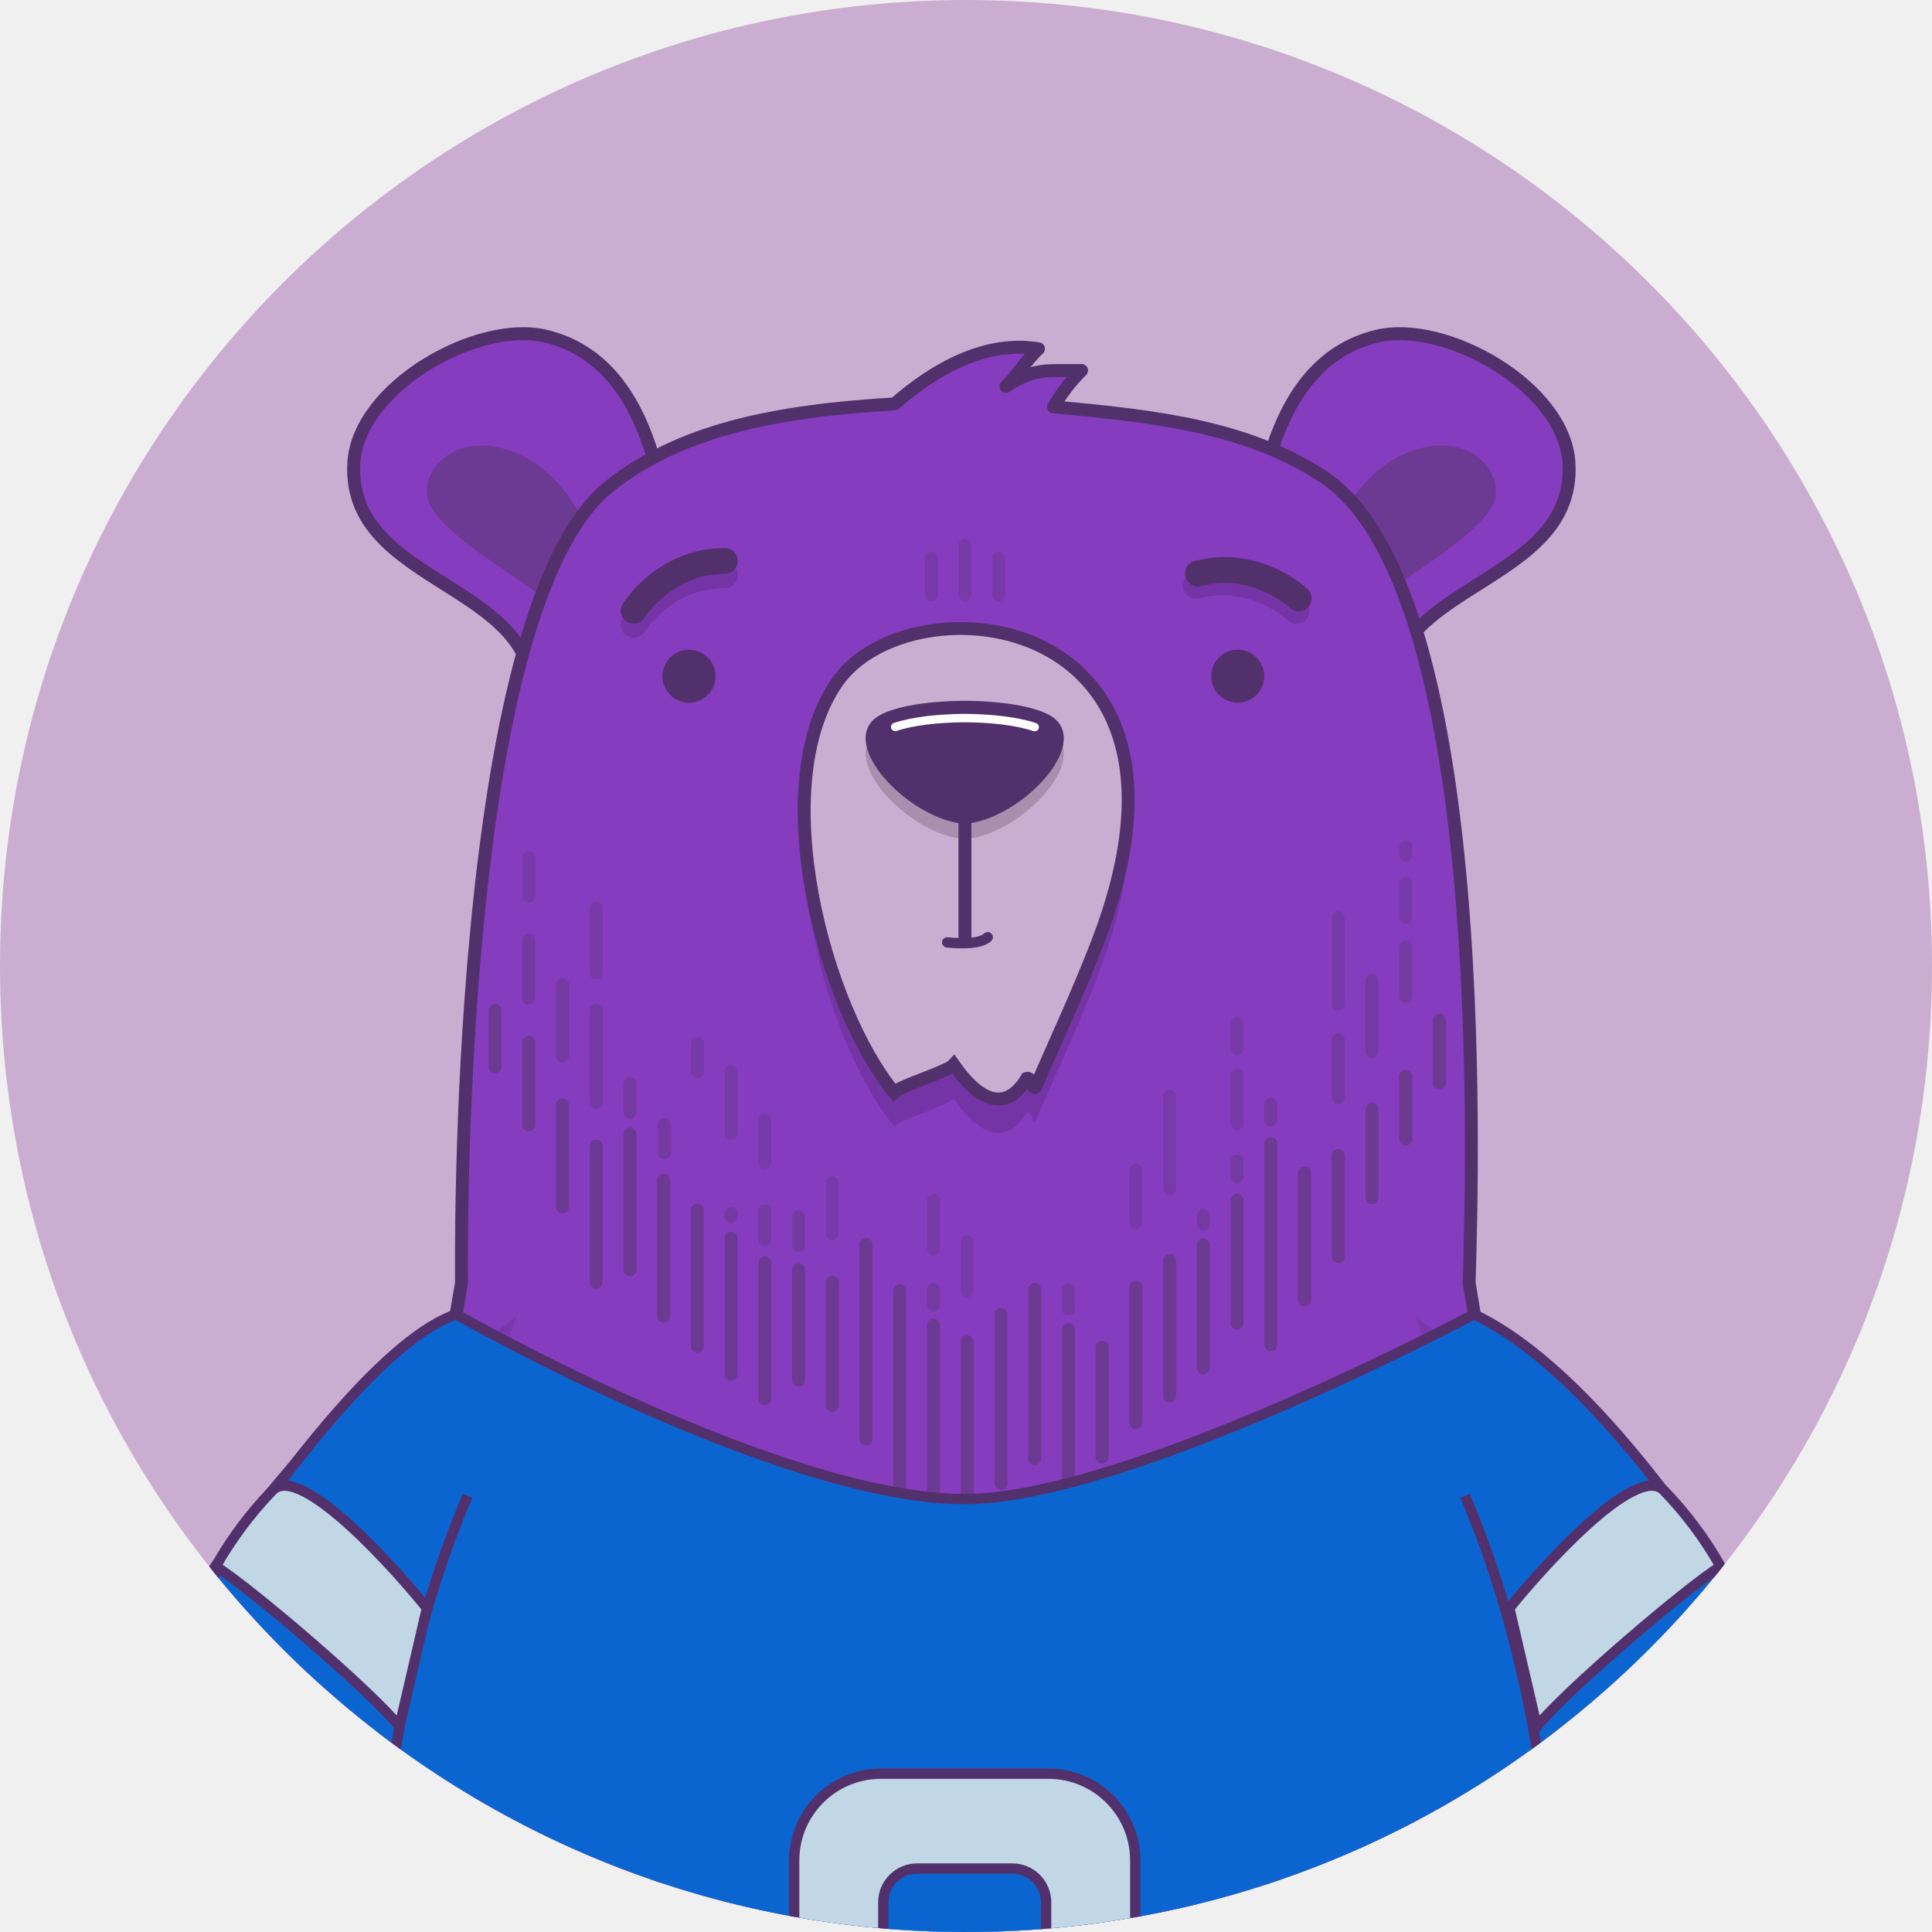
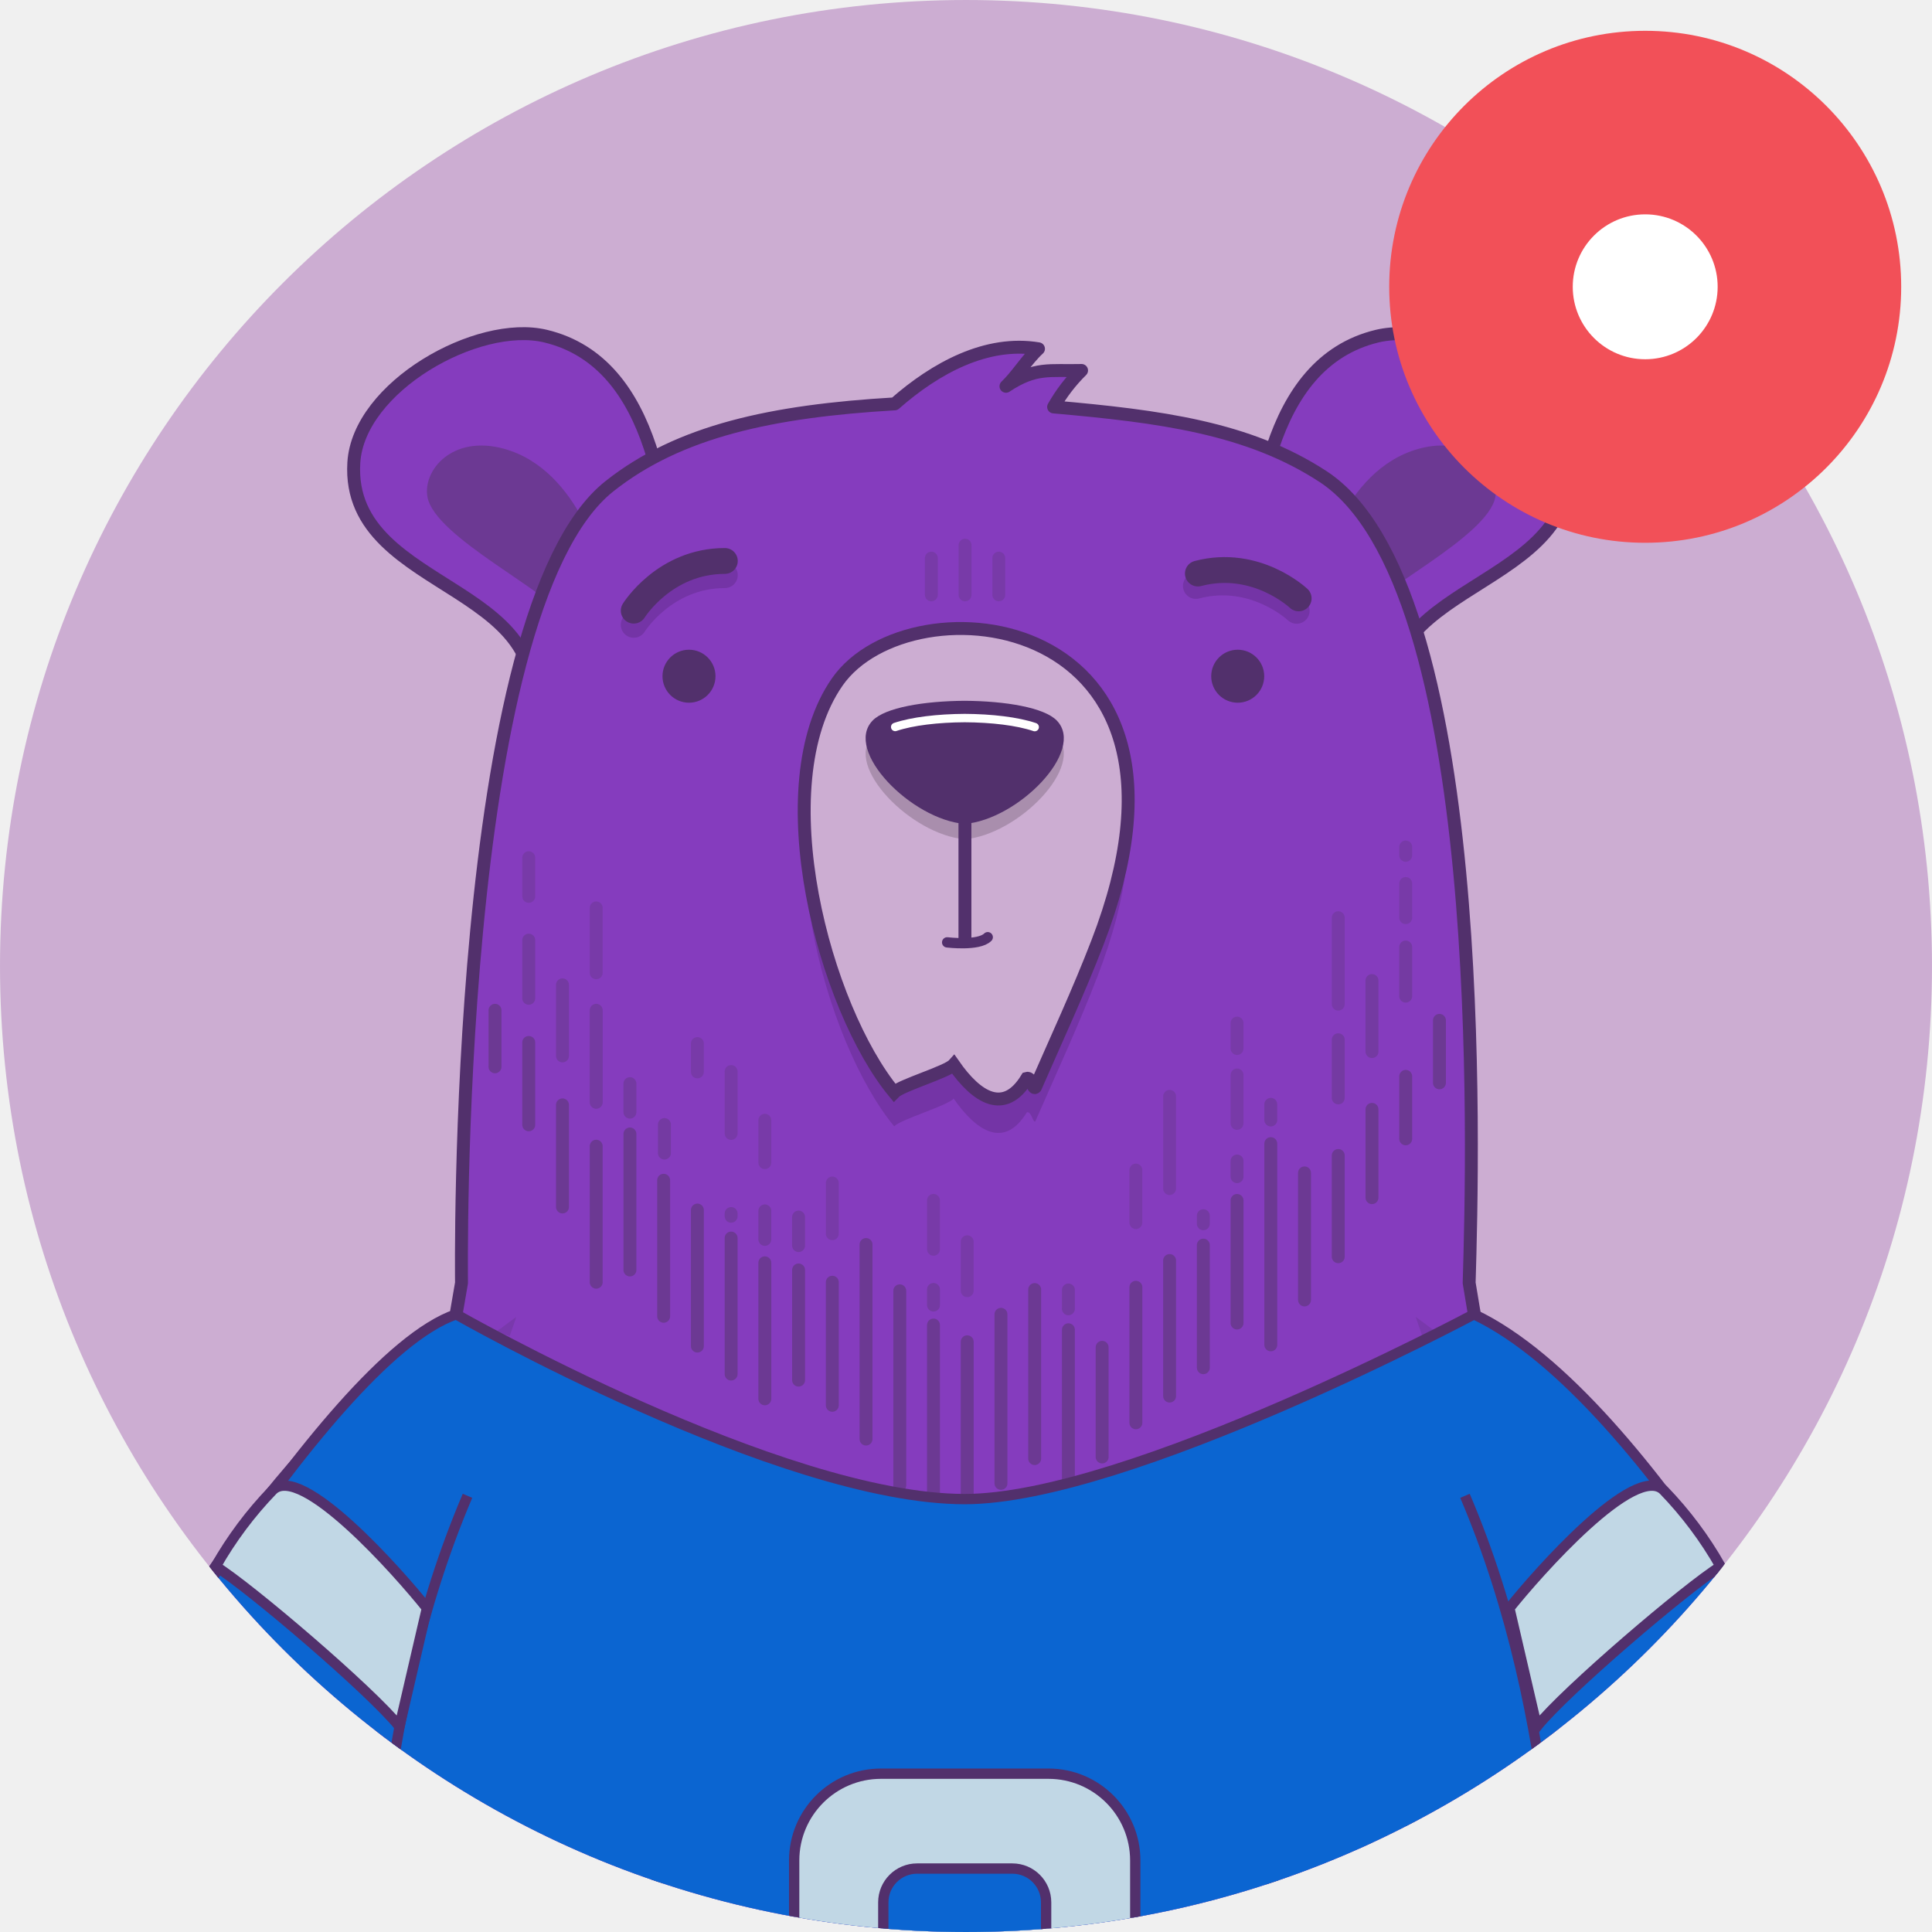
<svg xmlns="http://www.w3.org/2000/svg" viewBox="0 0 400 400">
  <defs>
    <clipPath id="clip-path">
      <circle id="SVGID" cx="200" cy="200" r="199.999" fill="none" />
    </clipPath>
  </defs>
  <g style="isolation:isolate">
    <g id="teambear">
      <g clip-path="url(#clip-path)">
        <circle cx="200" cy="200" r="199.999" fill="#ccadd2" />
        <g id="_basic_Bear" data-name="#basic Bear">
          <g id="Body">
            <path d="M108.009,154.019c13.111-33.872-36.466-30.047-34.754-58.228,0.953-15.695,25.6-29.589,39.7-26.2,23.222,5.571,25.364,36.875,27.155,56.344" fill="#853cbe" stroke="#52306c" stroke-linecap="round" stroke-linejoin="round" stroke-width="2.675" />
            <path d="M124.937,118.756s-4.6-21.416-20.575-25.84C93.626,89.945,87.487,97.407,88.5,102.9c1.536,8.338,25.423,19.595,28.848,25.433" fill="#5b3777" opacity="0.6" />
            <path d="M290.079,154.019c-13.11-33.872,36.465-30.047,34.756-58.228-0.954-15.695-25.6-29.589-39.7-26.2-23.221,5.571-25.363,36.875-27.154,56.344" fill="#853cbe" stroke="#52306c" stroke-linecap="round" stroke-linejoin="round" stroke-width="2.675" />
            <path d="M273.151,118.756s4.6-21.416,20.574-25.84c10.738-2.97,16.875,4.492,15.865,9.984-1.536,8.338-25.424,19.595-28.848,25.433" fill="#5b3777" opacity="0.6" />
            <path d="M338.428,489.786c5.44,97.832-20.436,122.5-28.3,162.427-0.444,8.487.192,30.755,0.192,30.755H251.345l-1.566-39.808c0-35.775-49.733-33.757-49.733-33.757s-49.615-2.018-49.615,33.707l-1.57,39.809H89.893s0.637-22.268.194-30.756c-7.87-39.928-33.75-64.6-28.308-162.426,3.846-69.082,25.966-178.794,25.966-178.794l7.807-45.335s-1.88-139.192,30.631-164.945c14.454-11.451,33.7-15.556,59.057-17.048,8.474-7.455,19.064-13.191,29.767-11.4-2.344,2.133-4.494,5.652-6.731,7.758,6.167-4.068,8.891-3.1,15.65-3.274a34.445,34.445,0,0,0-5.786,7.552c22.02,1.944,40.3,4.3,55.773,14.409,34.269,22.4,31.074,139.993,30.259,166.952,0,0,5.141,31.26,8.176,45.335,7.771,36,22.122,109.711,25.965,178.794" fill="#853cbe" stroke="#52306c" stroke-linecap="round" stroke-linejoin="round" stroke-width="2.675" />
            <path d="M199.733,324.825c-18.726,0-65.315-3.357-65.315,93.612,0,109.674,23.188,178.135,65.317,178.135s65.318-68.461,65.318-178.135C265.053,321.467,218.457,324.825,199.733,324.825Z" fill="#ccadd2" opacity="0.2" />
            <path d="M199.733,324.825c-18.726,0-65.315-3.357-65.315,93.612,0,109.674,23.188,178.135,65.317,178.135s65.318-68.461,65.318-178.135C265.053,321.467,218.457,324.825,199.733,324.825Z" fill="none" stroke="#52306c" stroke-miterlimit="10" stroke-width="2.675" />
          </g>
          <g id="R_Arm" data-name="R Arm">
            <path d="M317.764,608.074c-18.829,15.472-28.239-7.823-15.3-19.518a42.565,42.565,0,0,1-2.049-7.07c-19.6-3.335-13.894-23.838.642-35.247,4.855-33.847,23.78-78.828,22.228-131.171-1.726-57.961-6.381-81.509-17.286-105.14l-12.9-37.282c4.869,3.654,9.571,6.9,14.334,10.289l4.822,28.006s22.122,109.711,25.967,178.794c3.931,70.706-8.494,103.192-18.66,130.847C314.316,616.8,318.842,608.578,317.764,608.074Z" fill="#231f20" opacity="0.12" />
            <polygon points="305.497 272.647 283.875 280.493 303.464 309.929 318.367 301.653 305.497 272.647" fill="#853cbe" />
            <path d="M305.5,272.647c20.93,18.641,38.216,26.661,77.188,96.915a11.036,11.036,0,0,1,8.487,10.449,10.2,10.2,0,0,1-1.346,4.983c0.912,2.118,1.829,4.219,2.713,6.393,18.451,45.4,24.894,117.4,11.206,160.744-4.637,14.67-10.86,26.205-17.906,35.066-7.107,33.3-34.109,40.54-32.525,22.462-1.389.362-.1,0.653-1.47,0.881-6.779,22.967-30.993,11.235-22.884-2.466-0.972-.421.75-0.875-0.16-1.379-18.077,20.973-32.251-6.444-18.077-15.808-0.728-2.22-3.144-6.906-3.566-9.4-16.516-3.335-11.711-23.838.542-35.247,4.09-33.847,16.152-78.828,14.843-131.171-1.451-57.961-9.884-81.509-19.077-105.14" fill="#853cbe" stroke="#52306c" stroke-linecap="round" stroke-linejoin="round" stroke-width="2.831" />
          </g>
          <g id="L_Arm" data-name="L Arm">
            <path d="M82.236,608.074c18.831,15.472,28.239-7.823,15.3-19.518a42.555,42.555,0,0,0,2.049-7.07c19.6-3.335,13.895-23.838-.644-35.247-4.854-33.847-23.779-78.828-22.225-131.171C78.438,357.108,83.093,333.56,94,309.929l12.9-37.282c-4.869,3.654-9.571,6.9-14.335,10.289l-4.821,28.006S65.626,420.654,61.78,489.737c-3.933,70.706,8.492,103.192,18.659,130.847C85.684,616.8,81.158,608.578,82.236,608.074Z" fill="#231f20" opacity="0.12" />
            <polygon points="94.502 272.647 116.126 280.493 96.537 309.929 81.632 301.653 94.502 272.647" fill="#853cbe" />
            <path d="M96.537,309.929c-9.193,23.63-17.626,47.179-19.078,105.14C76.151,467.412,88.21,512.393,92.3,546.24c12.25,11.409,17.059,31.913.54,35.247-0.421,2.494-2.837,7.18-3.566,9.4,14.174,9.364,0,36.78-18.076,15.808-0.908.5,0.812,0.958-.159,1.379,8.108,13.7-16.1,25.433-22.884,2.466-1.372-.228-0.082-0.519-1.473-0.881C48.27,627.736,21.267,620.5,14.161,587.2,7.115,578.336.892,566.8-3.746,552.131c-13.688-43.344-7.246-115.34,11.208-160.744,0.882-2.174,1.8-4.274,2.711-6.393a10.2,10.2,0,0,1-1.345-4.983,11.035,11.035,0,0,1,8.486-10.449c38.973-70.254,56.259-78.274,77.188-96.915" fill="#853cbe" stroke="#52306c" stroke-linecap="round" stroke-linejoin="round" stroke-width="2.831" />
          </g>
          <g id="Face">
            <path d="M131.207,129.365s6.356-10.287,18.863-10.287" fill="none" stroke="#231f20" stroke-linecap="round" stroke-linejoin="round" stroke-width="5.35" opacity="0.15" style="mix-blend-mode:multiply" />
            <path d="M131.207,126.428s6.356-10.287,18.863-10.287" fill="none" stroke="#52306c" stroke-linecap="round" stroke-linejoin="round" stroke-width="5.35" />
            <path d="M268.462,126.461s-8.77-8.328-20.865-5.146" fill="none" stroke="#231f20" stroke-linecap="round" stroke-linejoin="round" stroke-width="5.35" opacity="0.15" style="mix-blend-mode:multiply" />
            <path d="M268.873,123.886s-8.769-8.328-20.865-5.144" fill="none" stroke="#52306c" stroke-linecap="round" stroke-linejoin="round" stroke-width="5.35" />
            <circle cx="142.648" cy="140.004" r="5.085" fill="#52306c" stroke="#52306c" stroke-miterlimit="10" stroke-width="0.802" />
            <circle cx="256.256" cy="140.004" r="5.085" fill="#52306c" stroke="#52306c" stroke-miterlimit="10" stroke-width="0.802" />
            <path d="M173.37,148.18c15.107-21.65,80.647-15.3,53.836,54.015-3.89,10.1-8.51,20.023-12.841,29.935-0.466.542-.81-2.119-1.761-1.847-4.625,7.586-10.328,4.107-15.159-2.83-1.341,1.505-10.913,4.274-12.31,5.742C170.757,215.807,158.256,169.831,173.37,148.18Z" fill="#231f20" opacity="0.15" style="mix-blend-mode:multiply" />
            <path d="M173.37,141.159c15.107-21.65,80.647-15.3,53.836,54.015-3.89,10.1-8.51,20.023-12.841,29.935-0.466.543-.81-2.118-1.761-1.847-4.625,7.587-10.328,4.106-15.159-2.829-1.341,1.5-10.913,4.273-12.31,5.742C170.757,208.786,158.256,162.81,173.37,141.159Z" fill="#ccadd2" stroke="#52306c" stroke-miterlimit="10" stroke-width="2.675" />
            <g opacity="0.2" style="mix-blend-mode:multiply">
              <path d="M218.8,152.355c-2.59-2.68-10.569-4.039-19.066-4.091-8.5.052-16.474,1.411-19.067,4.091-6.04,6.244,8.051,20.512,19.067,21.4C210.751,172.867,224.841,158.6,218.8,152.355Z" fill="#231f20" />
            </g>
            <path d="M218.8,149.183c-2.59-2.679-10.569-4.04-19.066-4.09-8.5.05-16.474,1.411-19.067,4.09-6.04,6.242,8.051,20.51,19.067,21.4C210.751,169.693,224.841,155.425,218.8,149.183Z" fill="#52306c" />
            <path d="M214.226,150.537c-3.593-1.217-8.925-1.838-14.488-1.87-5.523.031-10.816,0.642-14.4,1.845" fill="none" stroke="#fff" stroke-linecap="round" stroke-linejoin="round" stroke-width="1.739" />
            <path d="M196.1,195.108s6.528,0.805,8.4-1.069" fill="none" stroke="#52306c" stroke-linecap="round" stroke-linejoin="round" stroke-width="2.136" />
            <line x1="199.78" y1="194.659" x2="199.78" y2="170.584" fill="none" stroke="#52306c" stroke-linecap="round" stroke-linejoin="round" stroke-width="2.675" />
            <g opacity="0.6">
              <line x1="102.486" y1="209.168" x2="102.486" y2="220.871" fill="#808285" stroke="#5b3777" stroke-linecap="round" stroke-linejoin="round" stroke-width="2.675" />
              <line x1="109.469" y1="215.827" x2="109.469" y2="232.879" fill="#808285" stroke="#5b3777" stroke-linecap="round" stroke-linejoin="round" stroke-width="2.675" />
              <line x1="116.455" y1="228.754" x2="116.455" y2="249.888" fill="#808285" stroke="#5b3777" stroke-linecap="round" stroke-linejoin="round" stroke-width="2.675" />
              <line x1="123.437" y1="237.307" x2="123.437" y2="265.469" fill="#808285" stroke="#5b3777" stroke-linecap="round" stroke-linejoin="round" stroke-width="2.675" />
              <line x1="130.42" y1="234.773" x2="130.42" y2="262.935" fill="#808285" stroke="#5b3777" stroke-linecap="round" stroke-linejoin="round" stroke-width="2.675" />
              <line x1="137.403" y1="244.36" x2="137.403" y2="272.521" fill="#808285" stroke="#5b3777" stroke-linecap="round" stroke-linejoin="round" stroke-width="2.675" />
              <line x1="144.387" y1="250.53" x2="144.387" y2="278.692" fill="#808285" stroke="#5b3777" stroke-linecap="round" stroke-linejoin="round" stroke-width="2.675" />
              <line x1="151.371" y1="256.326" x2="151.371" y2="284.486" fill="#808285" stroke="#5b3777" stroke-linecap="round" stroke-linejoin="round" stroke-width="2.675" />
              <line x1="158.352" y1="261.452" x2="158.352" y2="289.611" fill="#808285" stroke="#5b3777" stroke-linecap="round" stroke-linejoin="round" stroke-width="2.675" />
              <line x1="165.336" y1="262.935" x2="165.336" y2="285.742" fill="#808285" stroke="#5b3777" stroke-linecap="round" stroke-linejoin="round" stroke-width="2.675" />
              <line x1="172.321" y1="265.469" x2="172.321" y2="290.953" fill="#808285" stroke="#5b3777" stroke-linecap="round" stroke-linejoin="round" stroke-width="2.675" />
              <line x1="179.304" y1="257.663" x2="179.304" y2="297.944" fill="#808285" stroke="#5b3777" stroke-linecap="round" stroke-linejoin="round" stroke-width="2.675" />
              <line x1="186.287" y1="267.25" x2="186.287" y2="307.528" fill="#808285" stroke="#5b3777" stroke-linecap="round" stroke-linejoin="round" stroke-width="2.675" />
              <line x1="193.269" y1="274.338" x2="193.269" y2="314.618" fill="#808285" stroke="#5b3777" stroke-linecap="round" stroke-linejoin="round" stroke-width="2.675" />
              <line x1="200.252" y1="277.803" x2="200.252" y2="312.8" fill="#808285" stroke="#5b3777" stroke-linecap="round" stroke-linejoin="round" stroke-width="2.675" />
              <line x1="207.238" y1="272.114" x2="207.238" y2="307.111" fill="#808285" stroke="#5b3777" stroke-linecap="round" stroke-linejoin="round" stroke-width="2.675" />
              <line x1="214.22" y1="266.989" x2="214.22" y2="301.983" fill="#808285" stroke="#5b3777" stroke-linecap="round" stroke-linejoin="round" stroke-width="2.675" />
              <line x1="221.202" y1="275.311" x2="221.202" y2="310.305" fill="#808285" stroke="#5b3777" stroke-linecap="round" stroke-linejoin="round" stroke-width="2.675" />
              <line x1="228.185" y1="278.945" x2="228.185" y2="301.653" fill="#808285" stroke="#5b3777" stroke-linecap="round" stroke-linejoin="round" stroke-width="2.675" />
              <line x1="235.172" y1="266.515" x2="235.172" y2="294.574" fill="#808285" stroke="#5b3777" stroke-linecap="round" stroke-linejoin="round" stroke-width="2.675" />
              <line x1="242.154" y1="260.985" x2="242.154" y2="289.04" fill="#808285" stroke="#5b3777" stroke-linecap="round" stroke-linejoin="round" stroke-width="2.675" />
              <line x1="249.136" y1="257.789" x2="249.136" y2="283.169" fill="#808285" stroke="#5b3777" stroke-linecap="round" stroke-linejoin="round" stroke-width="2.675" />
              <line x1="256.119" y1="248.54" x2="256.119" y2="273.92" fill="#808285" stroke="#5b3777" stroke-linecap="round" stroke-linejoin="round" stroke-width="2.675" />
              <line x1="263.103" y1="236.78" x2="263.103" y2="278.431" fill="#808285" stroke="#5b3777" stroke-linecap="round" stroke-linejoin="round" stroke-width="2.675" />
              <line x1="270.087" y1="242.835" x2="270.087" y2="269.141" fill="#808285" stroke="#5b3777" stroke-linecap="round" stroke-linejoin="round" stroke-width="2.675" />
              <line x1="277.07" y1="239.232" x2="277.07" y2="260.188" fill="#808285" stroke="#5b3777" stroke-linecap="round" stroke-linejoin="round" stroke-width="2.675" />
              <line x1="284.053" y1="229.68" x2="284.053" y2="247.96" fill="#808285" stroke="#5b3777" stroke-linecap="round" stroke-linejoin="round" stroke-width="2.675" />
              <line x1="291.037" y1="222.849" x2="291.037" y2="235.78" fill="#808285" stroke="#5b3777" stroke-linecap="round" stroke-linejoin="round" stroke-width="2.675" />
              <line x1="298.02" y1="211.257" x2="298.02" y2="224.188" fill="#808285" stroke="#5b3777" stroke-linecap="round" stroke-linejoin="round" stroke-width="2.675" />
            </g>
            <g opacity="0.4">
              <line x1="109.469" y1="194.649" x2="109.469" y2="206.686" fill="#808285" stroke="#5b3777" stroke-linecap="round" stroke-linejoin="round" stroke-width="2.675" />
              <line x1="116.455" y1="203.901" x2="116.455" y2="218.614" fill="#808285" stroke="#5b3777" stroke-linecap="round" stroke-linejoin="round" stroke-width="2.675" />
              <line x1="123.437" y1="209.168" x2="123.437" y2="228.227" fill="#808285" stroke="#5b3777" stroke-linecap="round" stroke-linejoin="round" stroke-width="2.675" />
              <line x1="277.07" y1="215.271" x2="277.07" y2="227.308" fill="#808285" stroke="#5b3777" stroke-linecap="round" stroke-linejoin="round" stroke-width="2.675" />
              <line x1="284.053" y1="203.007" x2="284.053" y2="217.72" fill="#808285" stroke="#5b3777" stroke-linecap="round" stroke-linejoin="round" stroke-width="2.675" />
              <line x1="291.037" y1="196.073" x2="291.037" y2="206.239" fill="#808285" stroke="#5b3777" stroke-linecap="round" stroke-linejoin="round" stroke-width="2.675" />
            </g>
            <g opacity="0.4">
              <line x1="137.562" y1="232.825" x2="137.562" y2="238.733" fill="#853cbe" stroke="#5b3777" stroke-linecap="round" stroke-linejoin="round" stroke-width="2.675" />
              <line x1="221.202" y1="267.08" x2="221.202" y2="270.97" fill="#853cbe" stroke="#5b3777" stroke-linecap="round" stroke-linejoin="round" stroke-width="2.675" />
              <line x1="256.119" y1="240.379" x2="256.119" y2="243.614" fill="#853cbe" stroke="#5b3777" stroke-linecap="round" stroke-linejoin="round" stroke-width="2.675" />
              <line x1="263.103" y1="228.645" x2="263.103" y2="231.878" fill="#853cbe" stroke="#5b3777" stroke-linecap="round" stroke-linejoin="round" stroke-width="2.675" />
              <line x1="130.42" y1="224.353" x2="130.42" y2="230.259" fill="#853cbe" stroke="#5b3777" stroke-linecap="round" stroke-linejoin="round" stroke-width="2.675" />
              <line x1="165.336" y1="251.978" x2="165.336" y2="257.886" fill="#853cbe" stroke="#5b3777" stroke-linecap="round" stroke-linejoin="round" stroke-width="2.675" />
              <line x1="193.269" y1="266.97" x2="193.269" y2="270.201" fill="#853cbe" stroke="#5b3777" stroke-linecap="round" stroke-linejoin="round" stroke-width="2.675" />
              <line x1="151.371" y1="251.249" x2="151.371" y2="251.806" fill="#853cbe" stroke="#5b3777" stroke-linecap="round" stroke-linejoin="round" stroke-width="2.675" />
              <line x1="249.136" y1="251.701" x2="249.136" y2="253.362" fill="#853cbe" stroke="#5b3777" stroke-linecap="round" stroke-linejoin="round" stroke-width="2.675" />
              <line x1="158.352" y1="250.698" x2="158.352" y2="256.604" fill="#853cbe" stroke="#5b3777" stroke-linecap="round" stroke-linejoin="round" stroke-width="2.675" />
            </g>
            <g opacity="0.3">
              <line x1="144.387" y1="216.054" x2="144.387" y2="221.931" fill="none" stroke="#5b3777" stroke-linecap="round" stroke-linejoin="round" stroke-width="2.675" />
              <line x1="151.371" y1="221.847" x2="151.371" y2="234.669" fill="none" stroke="#5b3777" stroke-linecap="round" stroke-linejoin="round" stroke-width="2.675" />
              <line x1="158.352" y1="231.937" x2="158.352" y2="240.719" fill="none" stroke="#5b3777" stroke-linecap="round" stroke-linejoin="round" stroke-width="2.675" />
              <line x1="172.321" y1="244.923" x2="172.321" y2="255.426" fill="none" stroke="#5b3777" stroke-linecap="round" stroke-linejoin="round" stroke-width="2.675" />
              <line x1="235.172" y1="242.248" x2="235.172" y2="253.127" fill="none" stroke="#5b3777" stroke-linecap="round" stroke-linejoin="round" stroke-width="2.675" />
              <line x1="193.269" y1="248.525" x2="193.269" y2="258.655" fill="none" stroke="#5b3777" stroke-linecap="round" stroke-linejoin="round" stroke-width="2.675" />
              <line x1="200.252" y1="257.093" x2="200.252" y2="267.223" fill="none" stroke="#5b3777" stroke-linecap="round" stroke-linejoin="round" stroke-width="2.675" />
              <line x1="242.154" y1="226.989" x2="242.154" y2="246.076" fill="none" stroke="#5b3777" stroke-linecap="round" stroke-linejoin="round" stroke-width="2.675" />
              <line x1="291.037" y1="182.909" x2="291.037" y2="189.998" fill="none" stroke="#5b3777" stroke-linecap="round" stroke-linejoin="round" stroke-width="2.675" />
              <line x1="291.037" y1="175.351" x2="291.037" y2="177.093" fill="none" stroke="#5b3777" stroke-linecap="round" stroke-linejoin="round" stroke-width="2.675" />
              <line x1="256.119" y1="222.554" x2="256.119" y2="232.585" fill="none" stroke="#5b3777" stroke-linecap="round" stroke-linejoin="round" stroke-width="2.675" />
              <line x1="256.119" y1="211.816" x2="256.119" y2="217.083" fill="none" stroke="#5b3777" stroke-linecap="round" stroke-linejoin="round" stroke-width="2.675" />
              <line x1="277.07" y1="189.998" x2="277.07" y2="207.903" fill="none" stroke="#5b3777" stroke-linecap="round" stroke-linejoin="round" stroke-width="2.675" />
              <line x1="123.437" y1="187.966" x2="123.437" y2="201.409" fill="none" stroke="#5b3777" stroke-linecap="round" stroke-linejoin="round" stroke-width="2.675" />
              <line x1="109.469" y1="177.574" x2="109.469" y2="185.585" fill="none" stroke="#5b3777" stroke-linecap="round" stroke-linejoin="round" stroke-width="2.675" />
            </g>
            <g opacity="0.3">
              <line x1="192.826" y1="115.548" x2="192.826" y2="123.16" fill="#808285" stroke="#5b3777" stroke-linecap="round" stroke-linejoin="round" stroke-width="2.675" />
              <line x1="199.805" y1="112.873" x2="199.805" y2="123.16" fill="#808285" stroke="#5b3777" stroke-linecap="round" stroke-linejoin="round" stroke-width="2.675" />
              <line x1="206.791" y1="115.548" x2="206.791" y2="123.16" fill="#808285" stroke="#5b3777" stroke-linecap="round" stroke-linejoin="round" stroke-width="2.675" />
            </g>
          </g>
          <g id="Fur" opacity="0.6">
            <line x1="81.947" y1="300.765" x2="76.166" y2="307.855" fill="none" stroke="#5b3777" stroke-linecap="round" stroke-linejoin="round" stroke-width="2.675" />
            <line x1="55.196" y1="320.904" x2="66.743" y2="308.675" fill="none" stroke="#5b3777" stroke-linecap="round" stroke-linejoin="round" stroke-width="2.675" />
            <line x1="336.959" y1="314.618" x2="344.985" y2="327.813" fill="none" stroke="#5b3777" stroke-linecap="round" stroke-linejoin="round" stroke-width="2.675" />
            <line x1="347.095" y1="330.504" x2="347.864" y2="331.768" fill="none" stroke="#5b3777" stroke-linecap="round" stroke-linejoin="round" stroke-width="2.675" />
            <line x1="98.502" y1="338.513" x2="98.502" y2="355.457" fill="none" stroke="#5b3777" stroke-linecap="round" stroke-linejoin="round" stroke-width="2.675" />
            <line x1="103.881" y1="355.457" x2="103.881" y2="367.049" fill="none" stroke="#5b3777" stroke-linecap="round" stroke-linejoin="round" stroke-width="2.675" />
            <line x1="282.771" y1="368.831" x2="282.771" y2="388.449" fill="none" stroke="#5b3777" stroke-linecap="round" stroke-linejoin="round" stroke-width="2.675" />
            <line x1="292.428" y1="364.374" x2="292.428" y2="378.638" fill="none" stroke="#5b3777" stroke-linecap="round" stroke-linejoin="round" stroke-width="2.675" />
            <line x1="292.428" y1="383.991" x2="292.428" y2="393.017" fill="none" stroke="#5b3777" stroke-linecap="round" stroke-linejoin="round" stroke-width="2.675" />
            <line x1="308.424" y1="396.475" x2="308.424" y2="413.413" fill="none" stroke="#5b3777" stroke-linecap="round" stroke-linejoin="round" stroke-width="2.675" />
            <line x1="235.449" y1="381.315" x2="235.449" y2="396.621" fill="none" stroke="#5b3777" stroke-linecap="round" stroke-linejoin="round" stroke-width="2.675" />
            <line x1="235.449" y1="400.777" x2="235.449" y2="405.717" fill="none" stroke="#5b3777" stroke-linecap="round" stroke-linejoin="round" stroke-width="2.675" />
          </g>
          <g id="jersey">
            <path d="M94.432,272.114s67.055,38.256,105.3,38.256c33.753,0,105.435-38.256,105.435-38.256,36.984,17.5,77.516,97.448,77.516,97.448l-64.318,59.616H88.39L17.315,369.562S66.743,281.686,94.432,272.114Z" fill="#0b65d1" stroke="#52306c" stroke-miterlimit="10" stroke-width="2.136" />
            <path d="M303.307,309.693c19.846,46.493,19.584,98.6,19.324,115.531" fill="none" stroke="#52306c" stroke-miterlimit="10" stroke-width="2.136" />
            <path d="M96.791,309.693c-19.846,46.493-19.584,98.6-19.324,115.531" fill="none" stroke="#52306c" stroke-miterlimit="10" stroke-width="2.136" />
            <path d="M82.7,357.467c-5.764-7.24-31.017-28.824-38.043-33.154a78.128,78.128,0,0,1,11.806-15.788c5.846-5.826,26.165,17.184,31.929,24.424Z" fill="#c1d7e5" stroke="#52306c" stroke-miterlimit="10" stroke-width="2.136" />
            <path d="M318.194,357.467c5.764-7.24,31.017-28.824,38.043-33.154a78.128,78.128,0,0,0-11.806-15.788c-5.846-5.826-26.165,17.184-31.929,24.424Z" fill="#c1d7e5" stroke="#52306c" stroke-miterlimit="10" stroke-width="2.136" />
            <rect x="164.423" y="367.222" width="70.622" height="105.622" rx="17.971" ry="17.971" fill="#c1d7e5" stroke="#52306c" stroke-miterlimit="10" stroke-width="2.136" />
            <rect x="182.879" y="386.864" width="33.71" height="66.338" rx="7" ry="7" fill="#0b65d1" stroke="#52306c" stroke-miterlimit="10" stroke-width="2.136" />
          </g>
        </g>
      </g>
+       <circle cx="340.622" cy="59.378" r="53" fill="#f25058" />
+       <circle cx="340.622" cy="59.378" r="15" fill="#fff" />
    </g>
  </g>
</svg>
